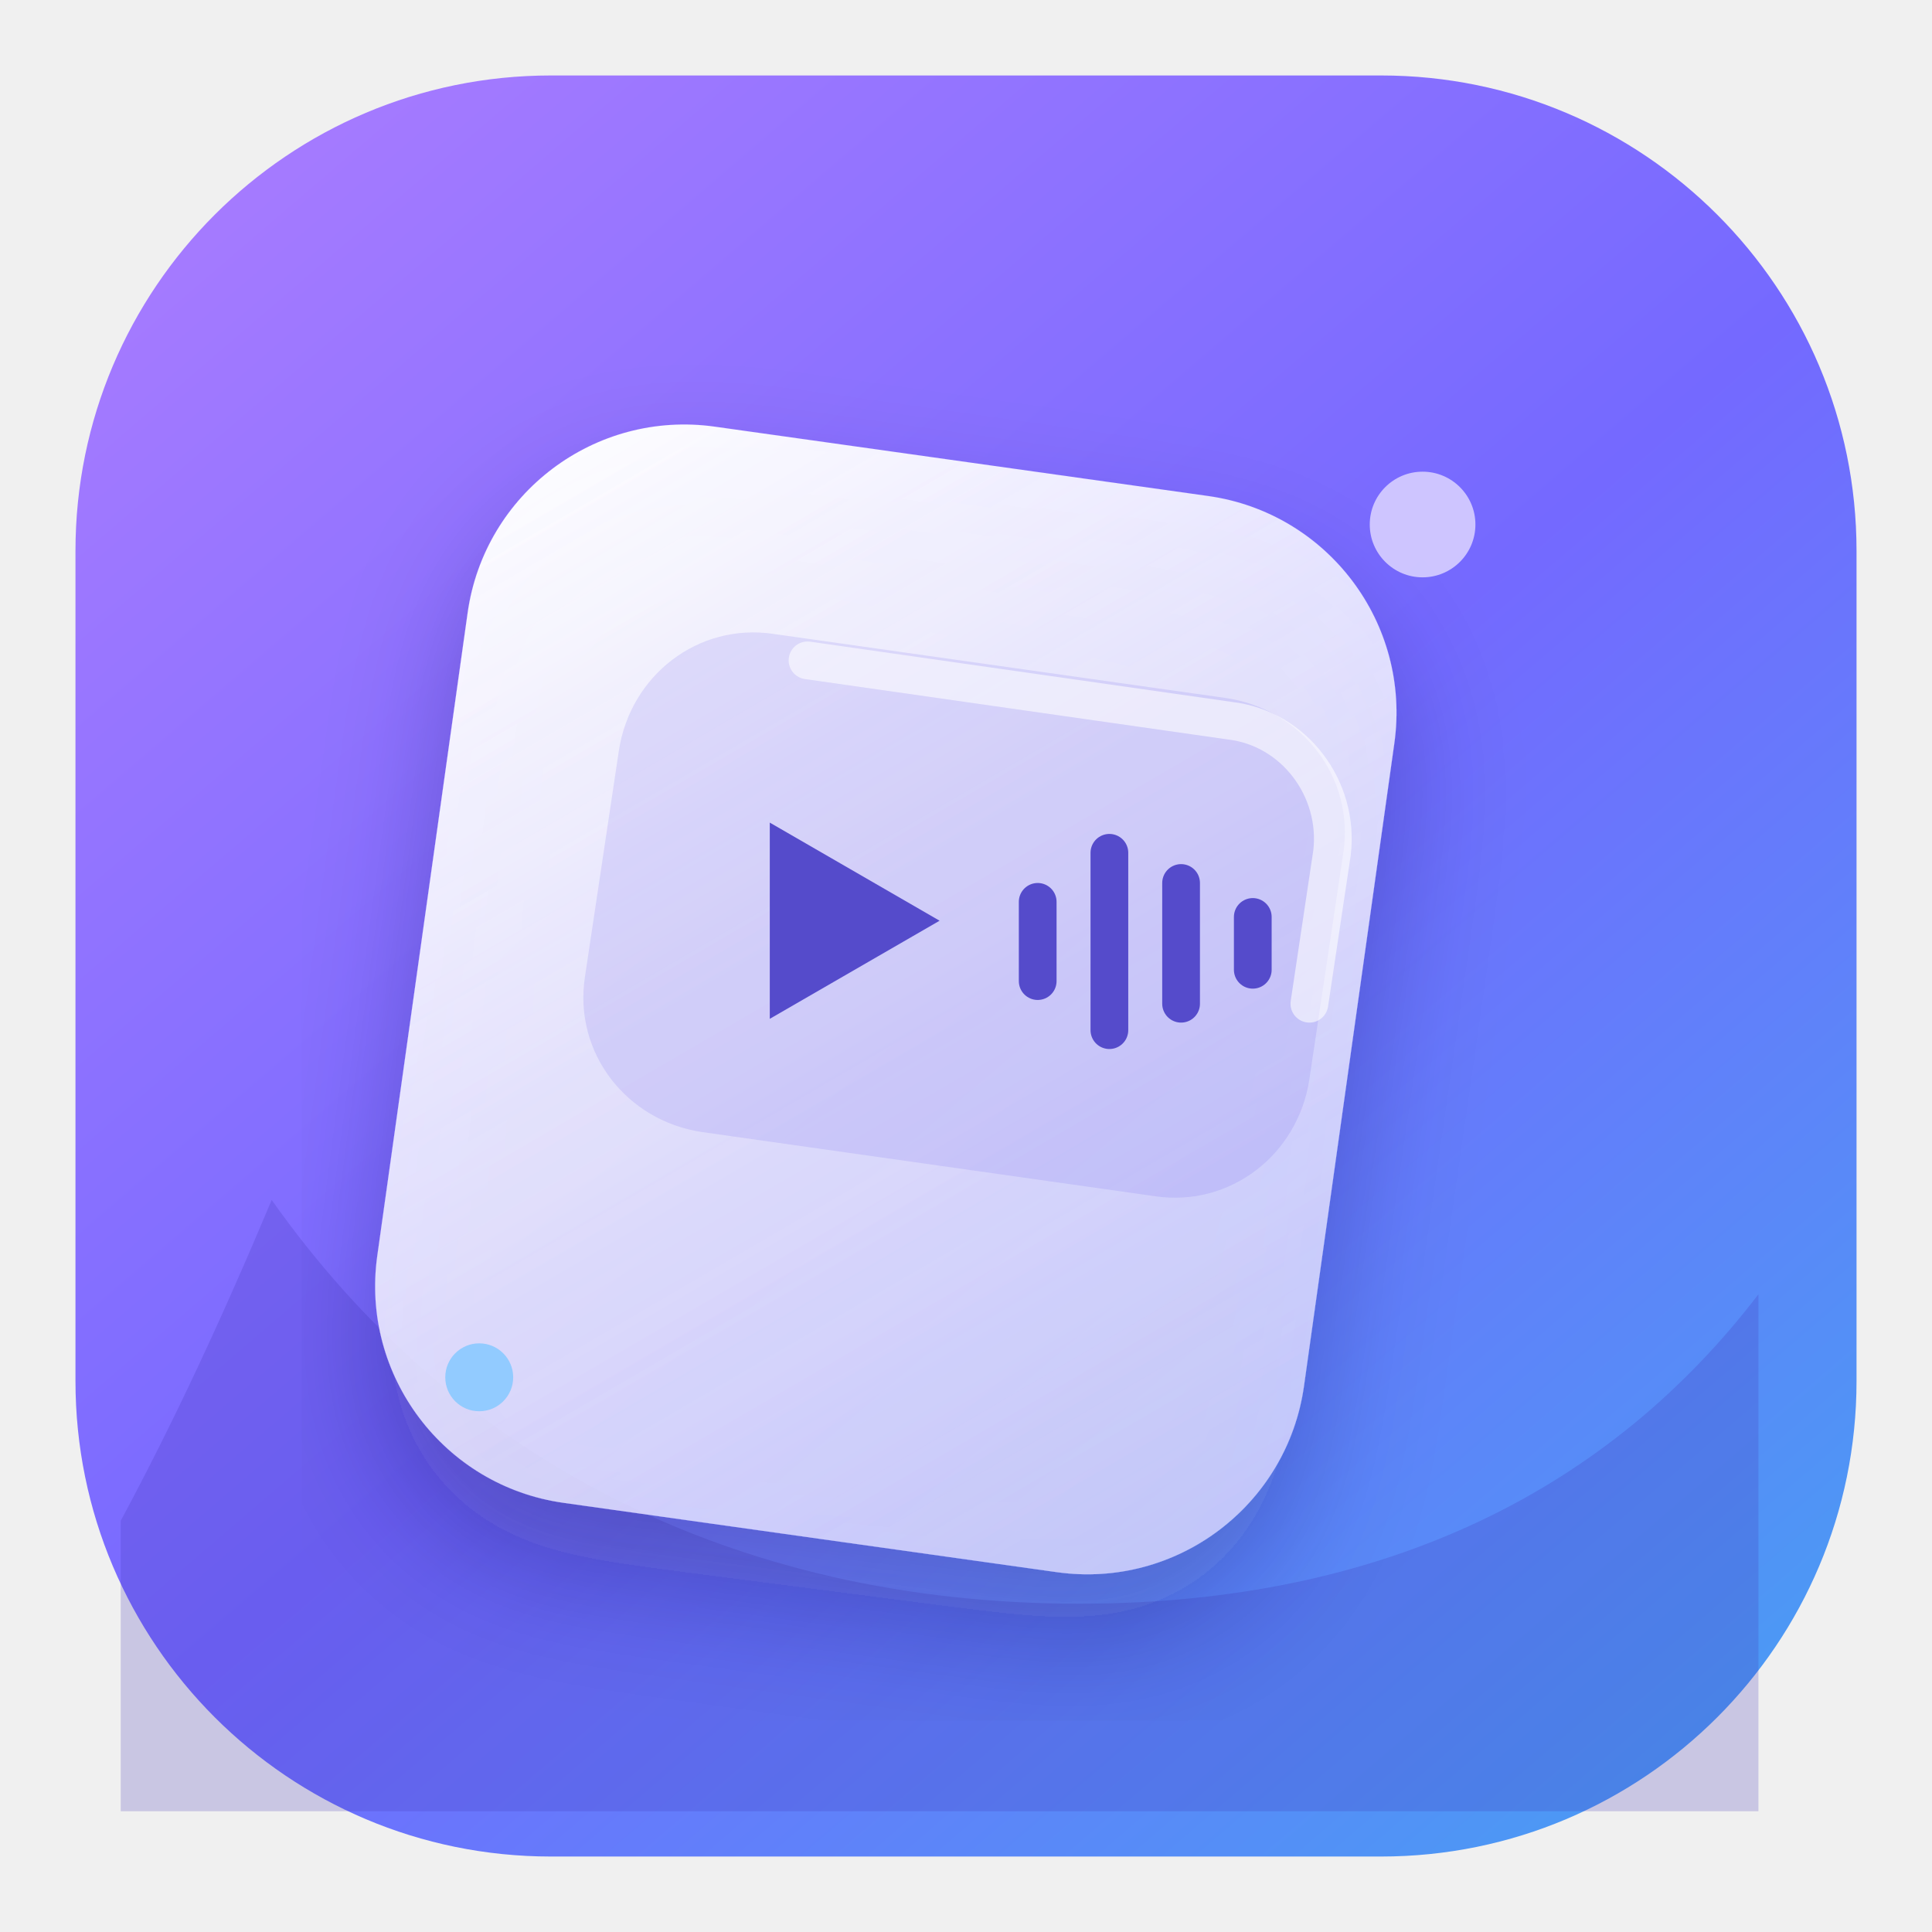
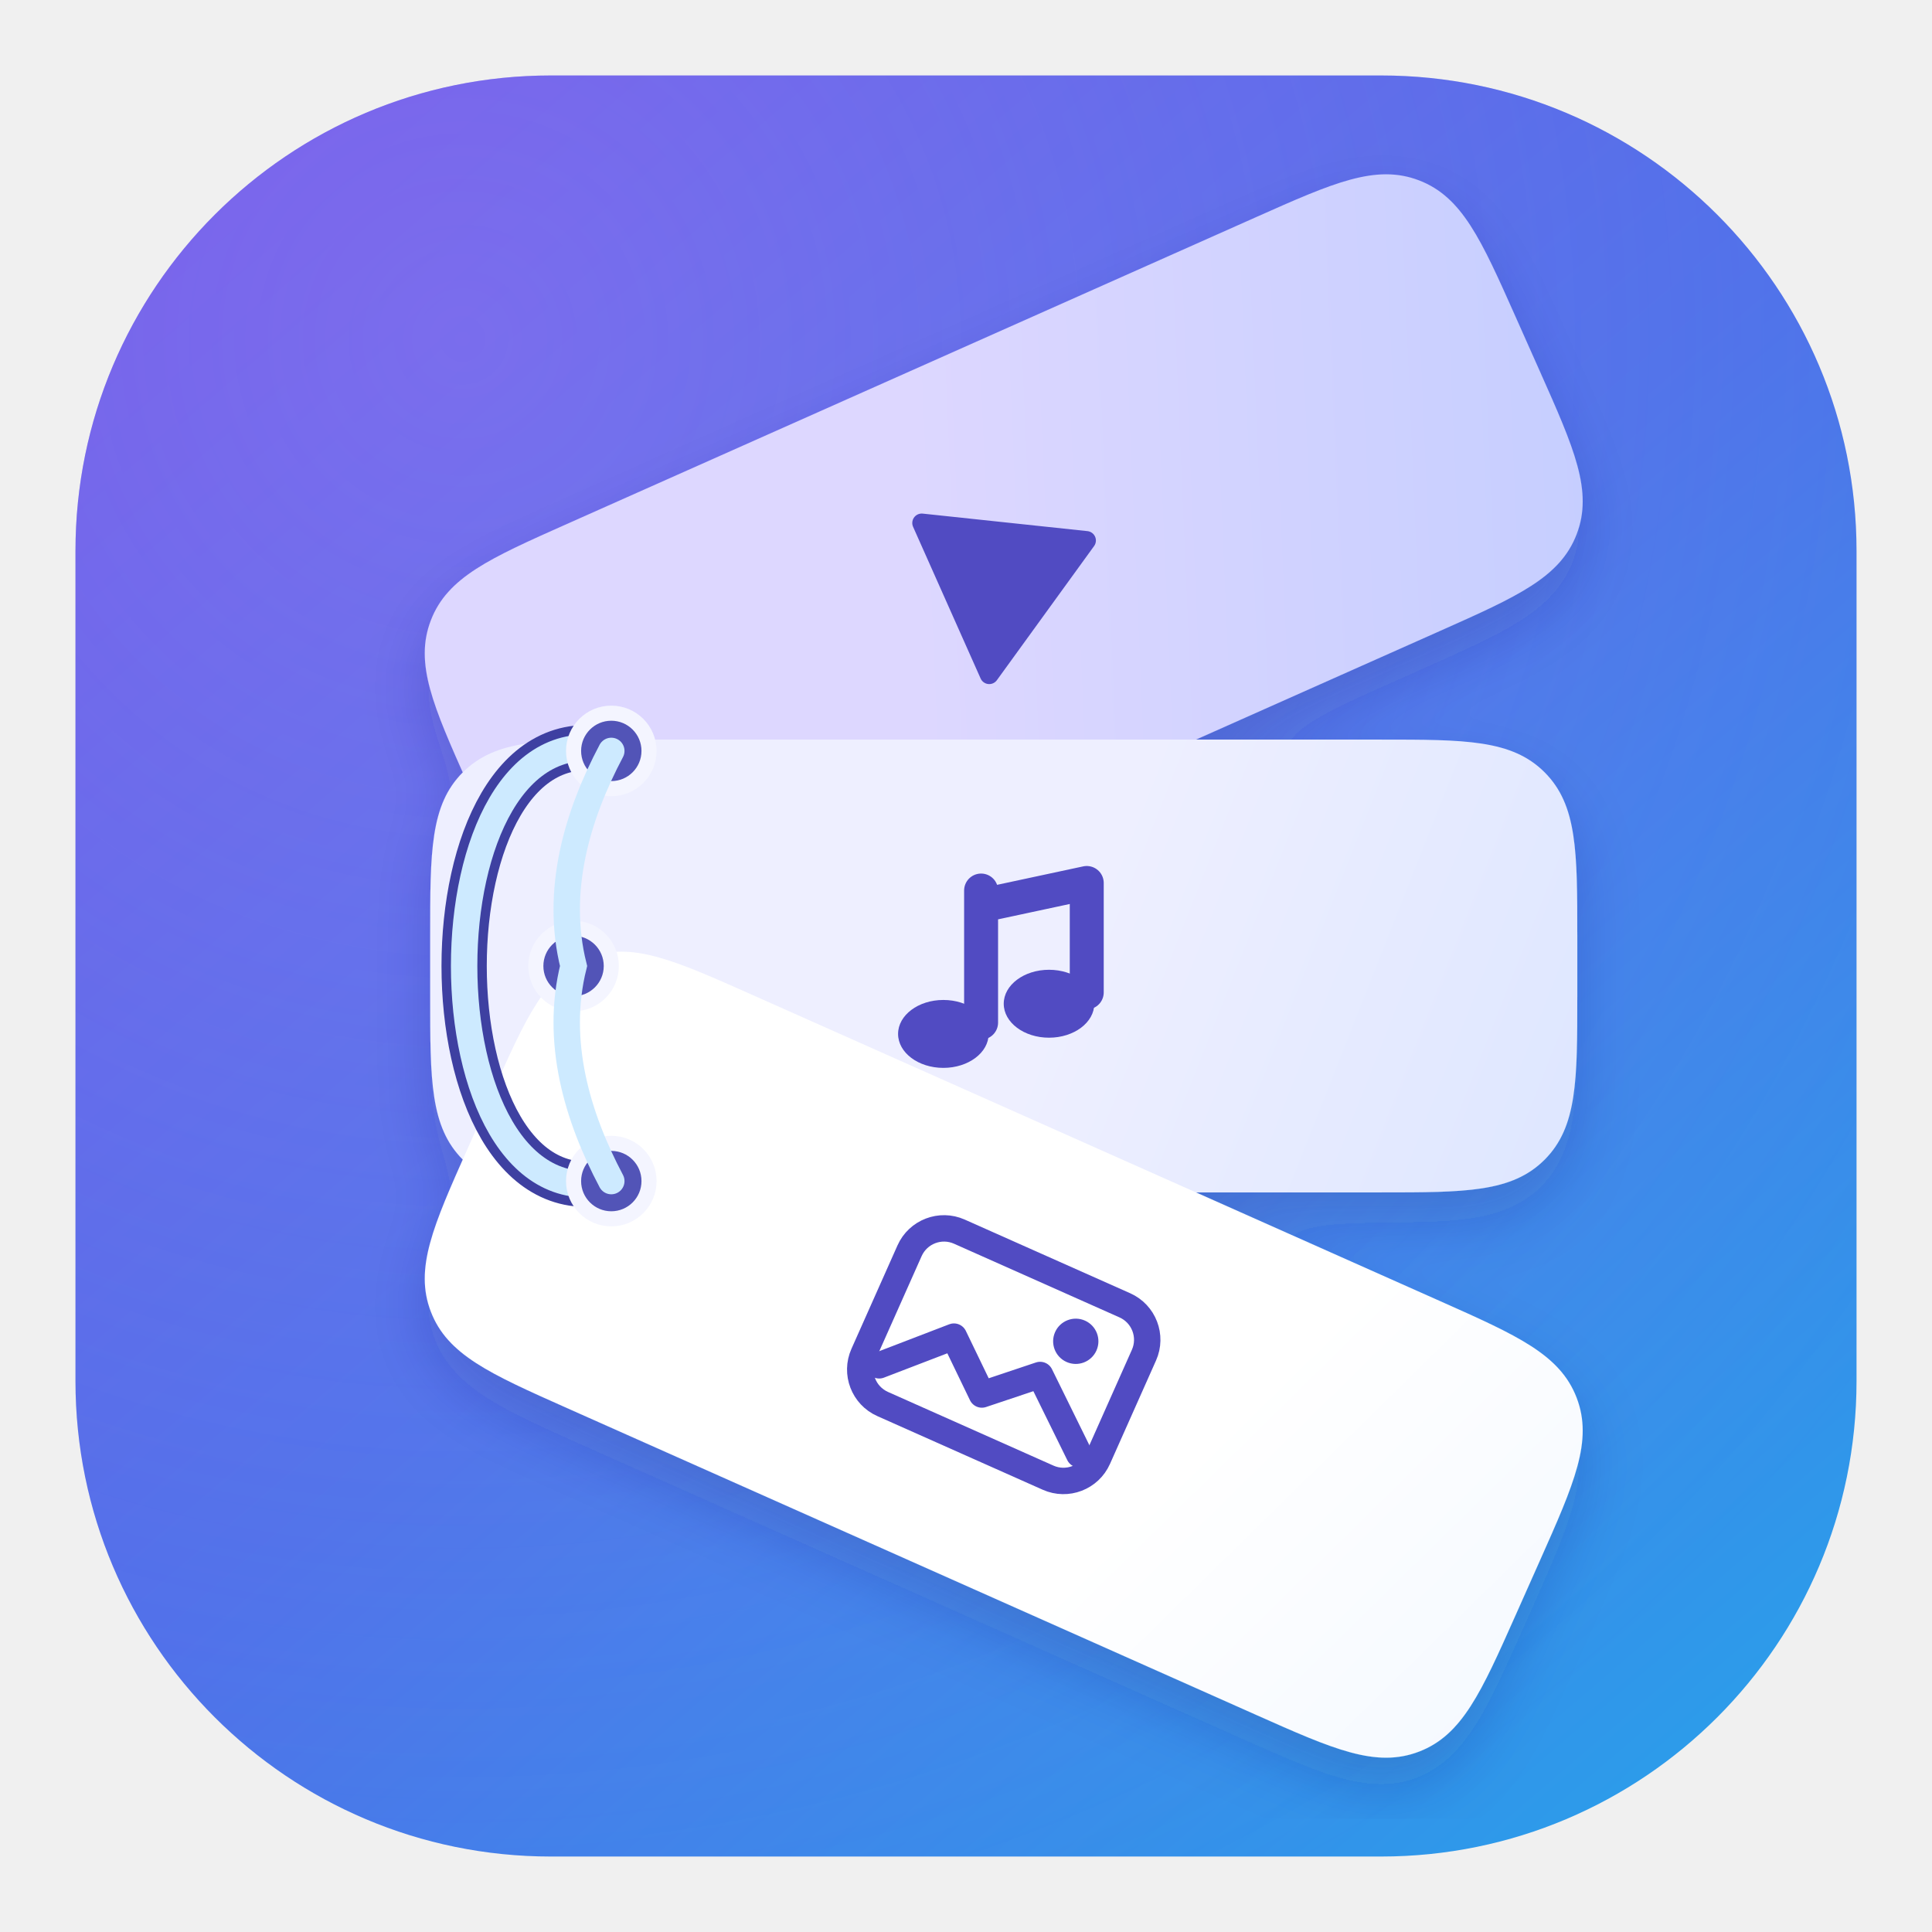
<svg xmlns="http://www.w3.org/2000/svg" width="512" height="512" viewBox="0 0 512 512" fill="none">
  <defs>
-     <linearGradient id="surface" x1="64" y1="32" x2="448" y2="480" gradientUnits="userSpaceOnUse">
-       <stop stop-color="#A77BFF" />
-       <stop offset="0.52" stop-color="#7469FF" />
-       <stop offset="1" stop-color="#4A9BF4" />
+     <linearGradient id="surface" x1="74" y1="44" x2="438" y2="468" gradientUnits="userSpaceOnUse">
+       <stop stop-color="#6A4FE5" />
+       <stop offset="0.5" stop-color="#4D6BE8" />
+       <stop offset="1" stop-color="#2D9BEA" />
    </linearGradient>
-     <linearGradient id="card" x1="150" y1="116" x2="367" y2="391" gradientUnits="userSpaceOnUse">
-       <stop stop-color="#FFFFFF" stop-opacity="0.98" />
-       <stop offset="1" stop-color="#D9D7FF" stop-opacity="0.78" />
+     <radialGradient id="surfaceGlow" cx="0" cy="0" r="1" gradientTransform="translate(124 88) rotate(47) scale(464)" gradientUnits="userSpaceOnUse">
+       <stop stop-color="#B0A5FF" stop-opacity="0.3" />
+       <stop offset="1" stop-color="#7BD8FF" stop-opacity="0" />
+     </radialGradient>
+     <linearGradient id="backCard" x1="114" y1="93" x2="418" y2="213" gradientUnits="userSpaceOnUse">
+       <stop stop-color="#DDD7FF" />
+       <stop offset="1" stop-color="#B3C7FF" />
    </linearGradient>
-     <filter id="shadow" x="80" y="74" width="352" height="382" filterUnits="userSpaceOnUse" color-interpolation-filters="sRGB">
-       <feDropShadow dx="0" dy="18" stdDeviation="16" flood-color="#21175F" flood-opacity="0.32" />
+     <linearGradient id="middleCard" x1="114" y1="196" x2="418" y2="316" gradientUnits="userSpaceOnUse">
+       <stop stop-color="#EEEFFF" />
+       <stop offset="1" stop-color="#CADCFF" />
+     </linearGradient>
+     <linearGradient id="frontCard" x1="114" y1="299" x2="418" y2="419" gradientUnits="userSpaceOnUse">
+       <stop stop-color="#FFFFFF" />
+       <stop offset="1" stop-color="#E1EDFF" />
+     </linearGradient>
+     <filter id="shadow" x="70" y="30" width="390" height="452" filterUnits="userSpaceOnUse" color-interpolation-filters="sRGB">
+       <feDropShadow dx="0" dy="8" stdDeviation="8" flood-color="#263080" flood-opacity="0.2" />
    </filter>
+     <path id="card-shape" d="M52 0H252C274.286 0 286.667 0 295.333 8.667C304 17.333 304 29.714 304 52V68C304 90.286 304 102.667 295.333 111.333C286.667 120 274.286 120 252 120H52C29.714 120 17.333 120 8.667 111.333C0 102.667 0 90.286 0 68V52C0 29.714 0 17.333 8.667 8.667C17.333 0 29.714 0 52 0Z" />
  </defs>
  <rect x="20" y="20" width="472" height="472" rx="126" fill="url(#surface)" />
-   <path d="M72 318C120 386 194 425 286 425C368 425 427 394 466 343V480H32V403C46 377 59 349 72 318Z" fill="#4334B6" fill-opacity="0.22" />
+   <rect x="20" y="20" width="472" height="472" rx="126" fill="url(#surfaceGlow)" />
  <g filter="url(#shadow)">
-     <rect x="132" y="105" width="248" height="288" rx="58" transform="rotate(8 132 105)" fill="url(#card)" />
+     <g transform="rotate(-24 266 153)">
+       <use href="#card-shape" x="114" y="93" fill="url(#backCard)" />
+       <path d="M252 131V175L290 153L252 131Z" fill="#514CC2" stroke="#514CC2" stroke-width="5" stroke-linejoin="round" />
+     </g>
+     <g>
+       <use href="#card-shape" x="114" y="196" fill="url(#middleCard)" />
+       <path d="M260 236V271M260 240L288 234V263" stroke="#514CC2" stroke-width="9" stroke-linecap="round" stroke-linejoin="round" />
+       <ellipse cx="250" cy="274" rx="12" ry="9" fill="#514CC2" />
+       <ellipse cx="278" cy="266" rx="12" ry="9" fill="#514CC2" />
+     </g>
+     <g transform="rotate(24 266 359)">
+       <use href="#card-shape" x="114" y="299" fill="url(#frontCard)" />
+       <rect x="232" y="334" width="68" height="50" rx="10" stroke="#514CC2" stroke-width="7" />
+       <circle cx="282" cy="348" r="6" fill="#514CC2" />
+       <path d="M237 375L252 360L265 371L277 360L295 375" stroke="#514CC2" stroke-width="7" stroke-linecap="round" stroke-linejoin="round" />
+     </g>
  </g>
-   <path d="M205 168L325 185C345 188 359 206 356 226L347 286C344 306 326 320 306 317L186 300C166 297 152 279 155 259L164 199C167 179 185 165 205 168Z" fill="#6B62E8" fill-opacity="0.16" />
-   <path d="M214 175L326 191C343 193 355 209 353 226L347 266" stroke="white" stroke-opacity="0.58" stroke-width="10" stroke-linecap="round" />
-   <path d="M204 218L204 270L249 244L204 218Z" fill="#554BCB" />
-   <path d="M275 239V260M294 226V273M313 234V266M332 243V257" stroke="#554BCB" stroke-width="10" stroke-linecap="round" />
-   <circle cx="377" cy="139" r="14" fill="#D7D0FF" fill-opacity="0.9" />
-   <circle cx="127" cy="365" r="9" fill="#8BCAFF" fill-opacity="0.9" />
+   <path d="M162 199C110 186 110 326 162 313" stroke="#3E40A1" stroke-width="12" stroke-linecap="round" />
+   <path d="M162 199C110 186 110 326 162 313" stroke="#CDEAFF" stroke-width="7" stroke-linecap="round" />
+   <g fill="#5254B7" stroke="#F4F5FF" stroke-width="4">
+     <circle cx="162" cy="199" r="10" />
+     <circle cx="152" cy="256" r="10" />
+     <circle cx="162" cy="313" r="10" />
+   </g>
+   <path d="M162 199C153 216 147 236 152 256C147 276 153 296 162 313" stroke="#CDEAFF" stroke-width="7" stroke-linecap="round" />
</svg>
